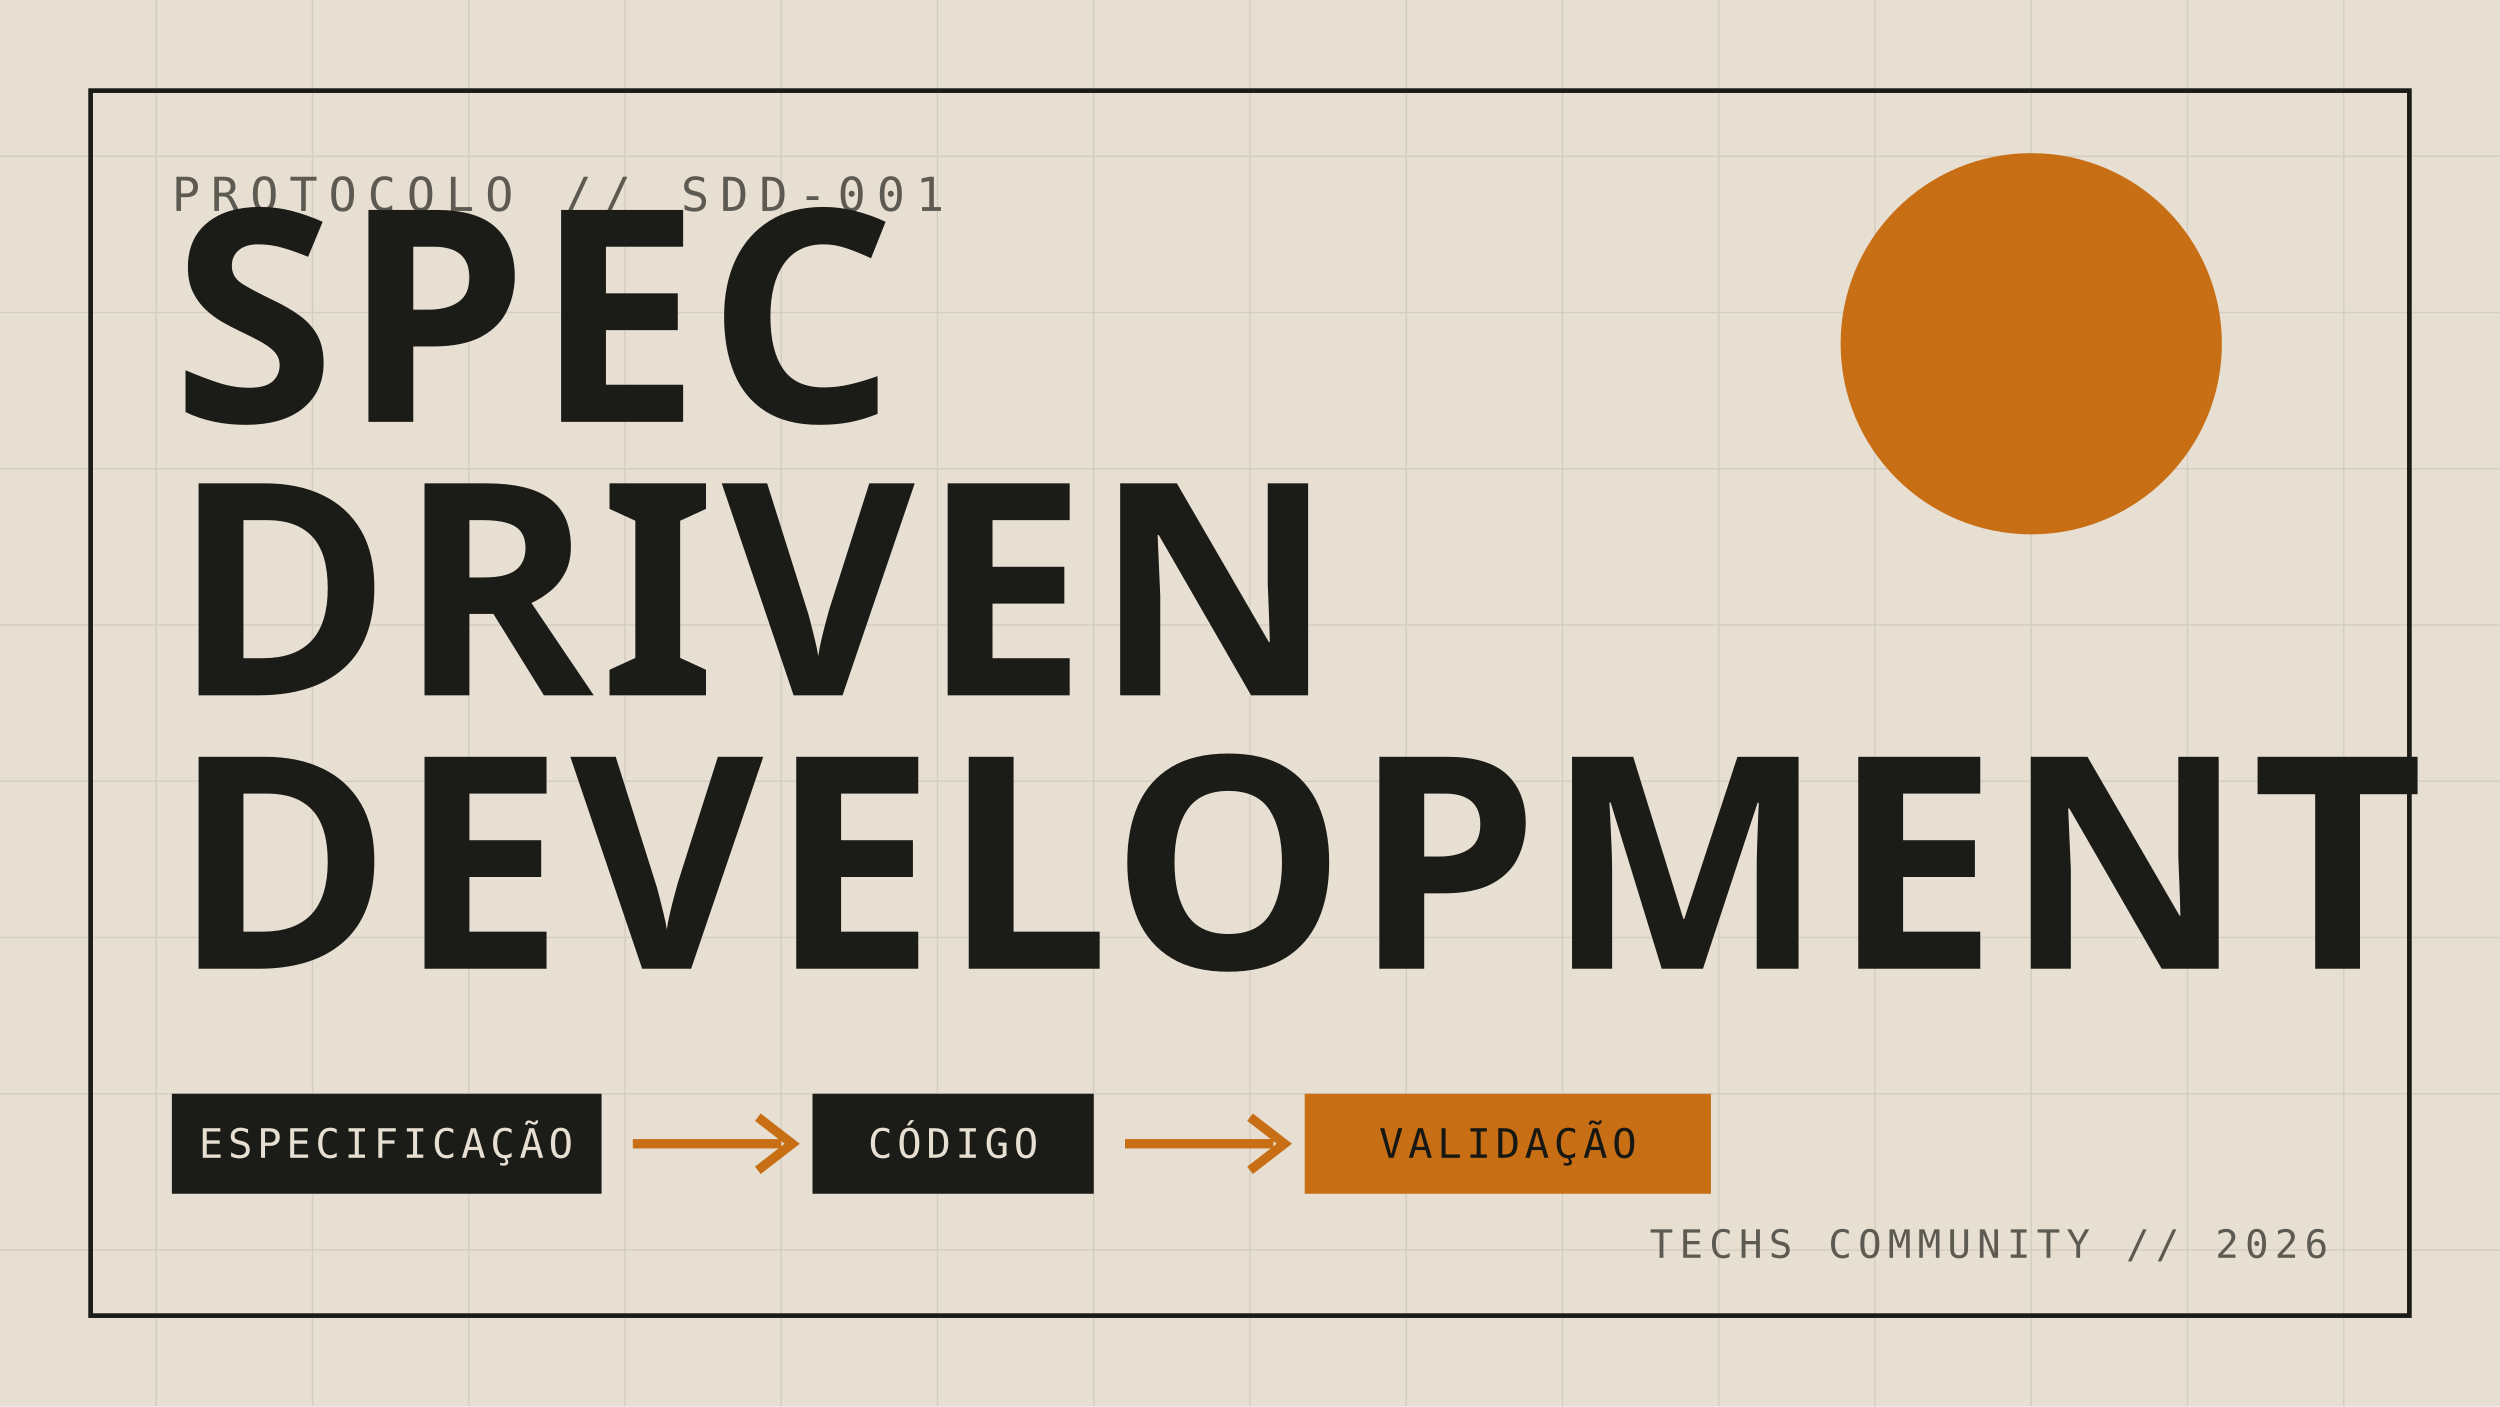
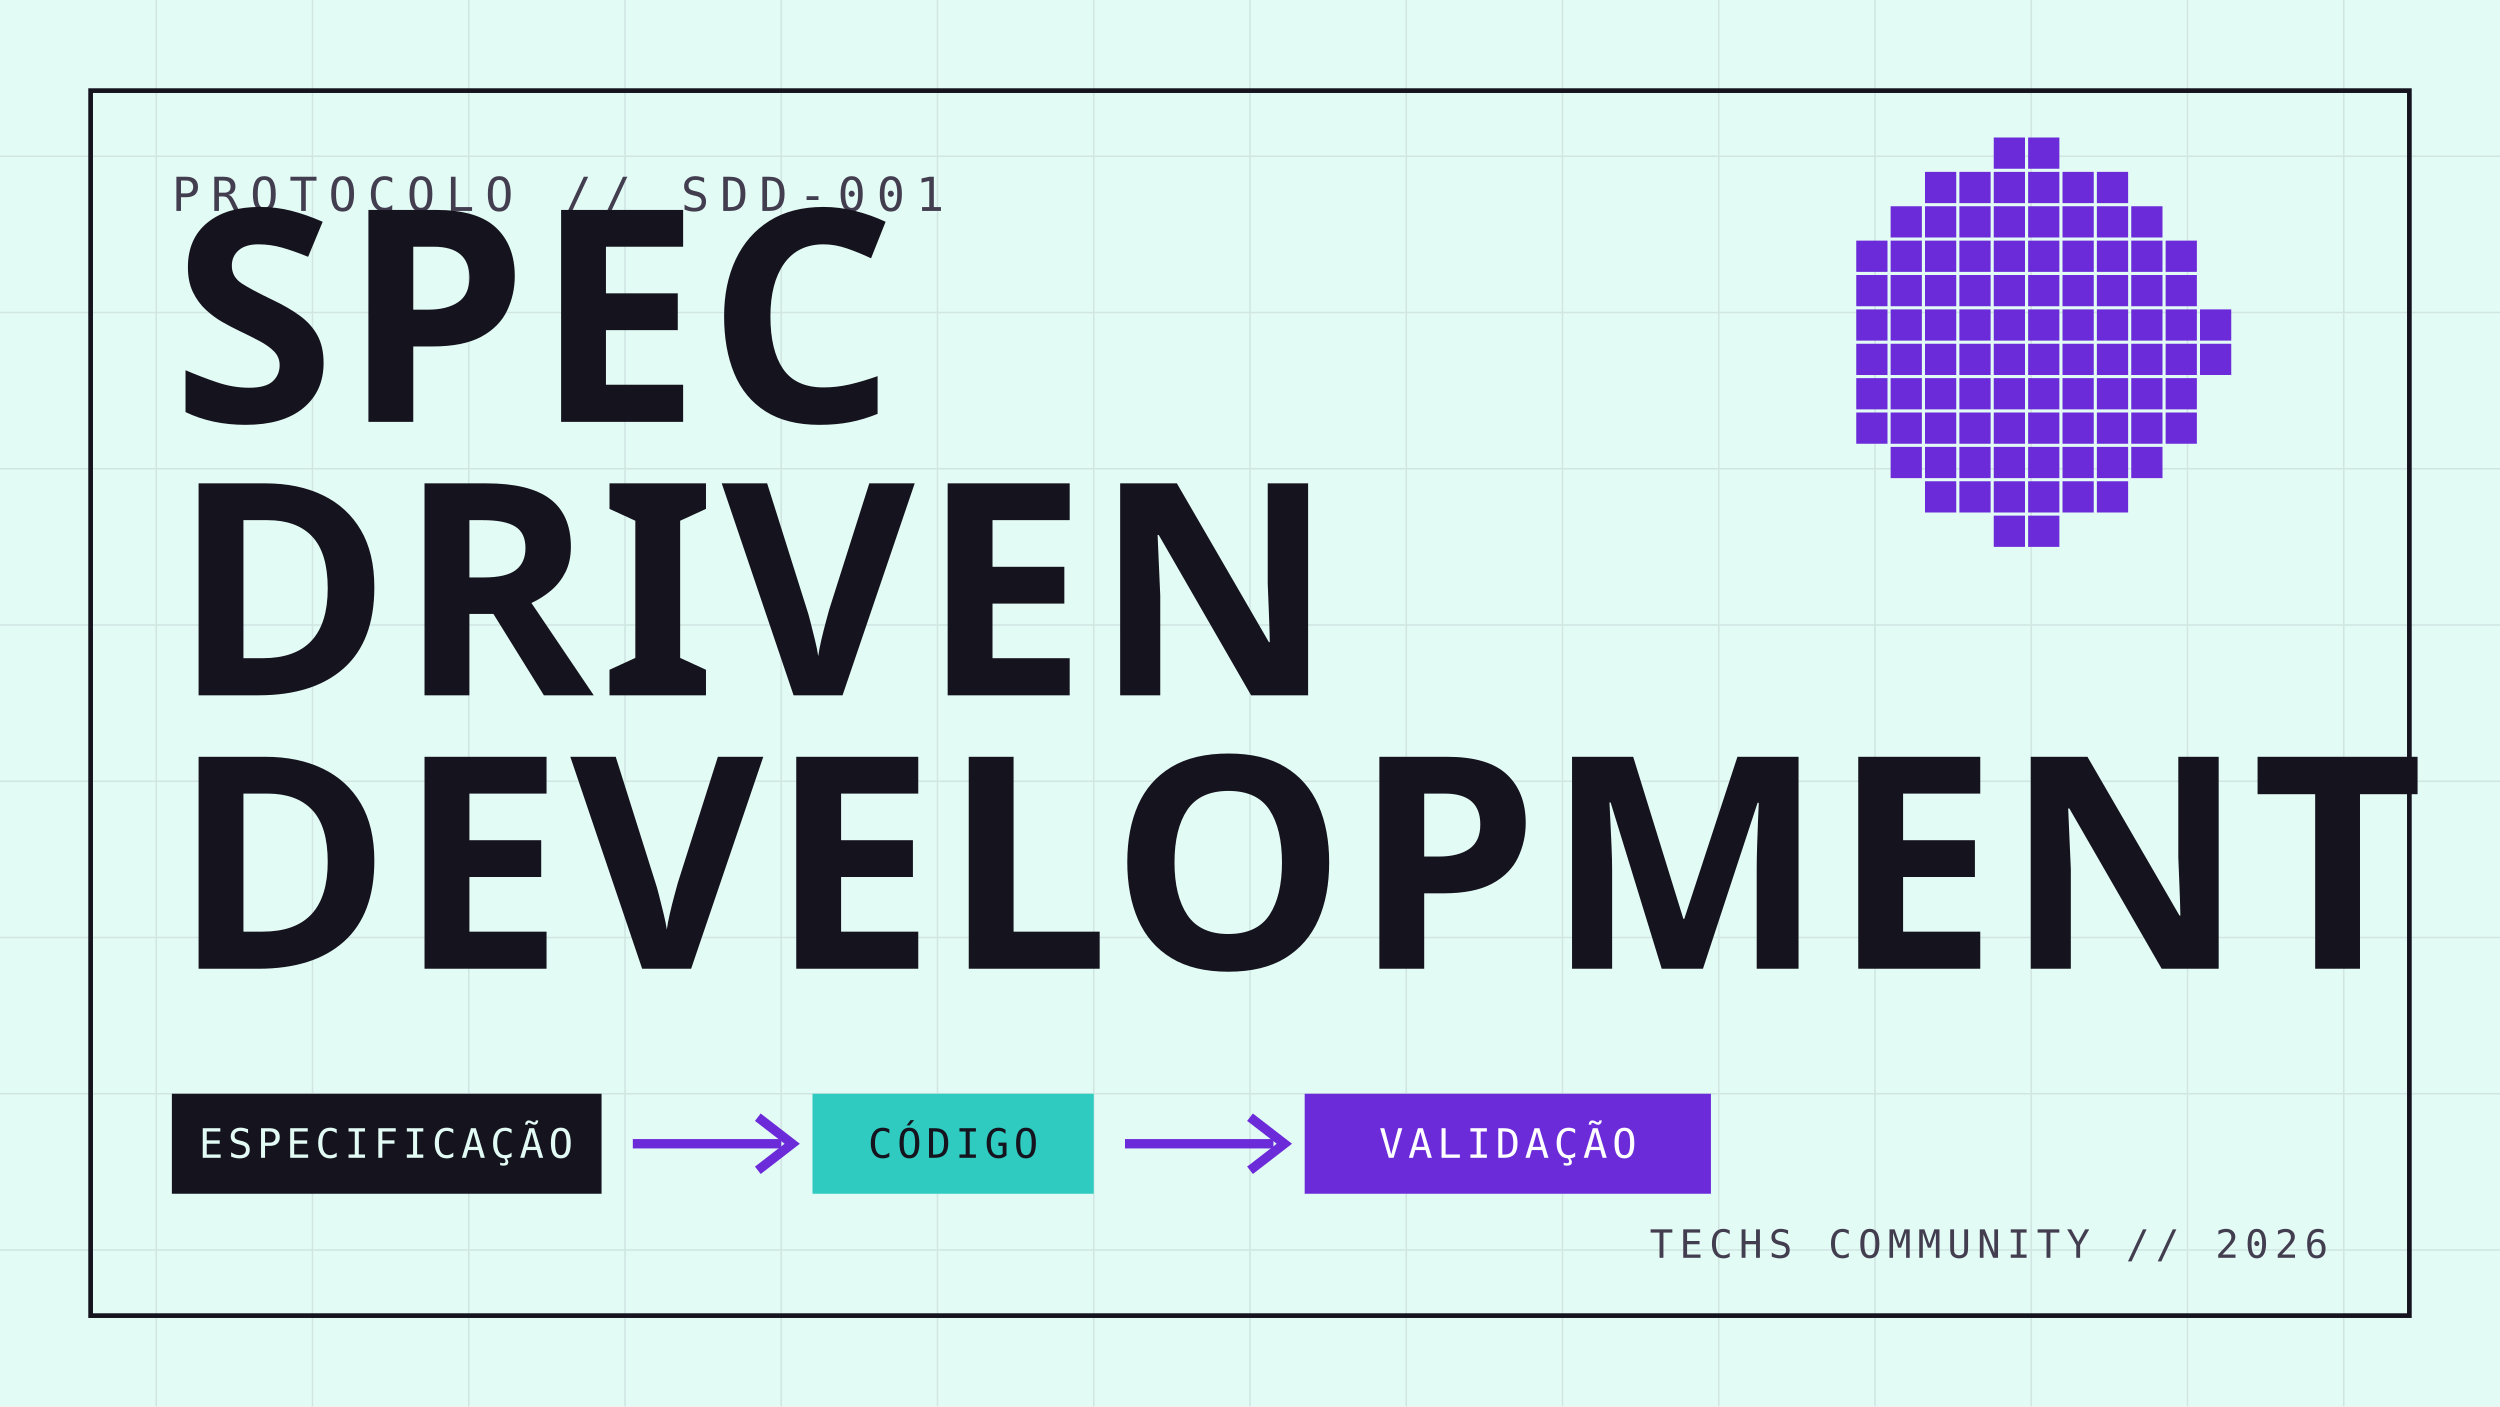
<svg xmlns="http://www.w3.org/2000/svg" viewBox="0 0 1600 900" width="1600" height="900" role="img">
-   <rect width="1600" height="900" fill="#e7e0d2" />
-   <g stroke="#1b1b18" stroke-width="1" opacity="0.09">
+   <rect width="1600" height="900" fill="#e3fbf5" />
+   <g stroke="#15131d" stroke-width="1" opacity="0.09">
    <path d="M0 100h1600M0 200h1600M0 300h1600M0 400h1600M0 500h1600M0 600h1600M0 700h1600M0 800h1600" />
    <path d="M100 0v900M200 0v900M300 0v900M400 0v900M500 0v900M600 0v900M700 0v900M800 0v900M900 0v900M1000 0v900M1100 0v900M1200 0v900M1300 0v900M1400 0v900M1500 0v900" />
  </g>
-   <rect x="58" y="58" width="1484" height="784" fill="none" stroke="#1b1b18" stroke-width="3" />
-   <circle cx="1300" cy="220" r="122" fill="#c86f16" />
-   <text x="110" y="135" font-family="monospace" font-size="30" letter-spacing="7" fill="#5d5a52">PROTOCOLO // SDD-001</text>
-   <text x="110" y="270" font-family="Arial Narrow, sans-serif" font-size="190" font-weight="900" letter-spacing="4" fill="#1b1b18">SPEC</text>
-   <text x="110" y="445" font-family="Arial Narrow, sans-serif" font-size="190" font-weight="900" letter-spacing="4" fill="#1b1b18">DRIVEN</text>
-   <text x="110" y="620" font-family="Arial Narrow, sans-serif" font-size="190" font-weight="900" letter-spacing="4" fill="#1b1b18">DEVELOPMENT</text>
+   <rect x="58" y="58" width="1484" height="784" fill="none" stroke="#15131d" stroke-width="3" />
+   <g fill="#6c2bd9">
+     <rect x="1188" y="154" width="20" height="20" />
+     <rect x="1188" y="176" width="20" height="20" />
+     <rect x="1188" y="198" width="20" height="20" />
+     <rect x="1188" y="220" width="20" height="20" />
+     <rect x="1188" y="242" width="20" height="20" />
+     <rect x="1188" y="264" width="20" height="20" />
+     <rect x="1210" y="132" width="20" height="20" />
+     <rect x="1210" y="154" width="20" height="20" />
+     <rect x="1210" y="176" width="20" height="20" />
+     <rect x="1210" y="198" width="20" height="20" />
+     <rect x="1210" y="220" width="20" height="20" />
+     <rect x="1210" y="242" width="20" height="20" />
+     <rect x="1210" y="264" width="20" height="20" />
+     <rect x="1210" y="286" width="20" height="20" />
+     <rect x="1232" y="110" width="20" height="20" />
+     <rect x="1232" y="132" width="20" height="20" />
+     <rect x="1232" y="154" width="20" height="20" />
+     <rect x="1232" y="176" width="20" height="20" />
+     <rect x="1232" y="198" width="20" height="20" />
+     <rect x="1232" y="220" width="20" height="20" />
+     <rect x="1232" y="242" width="20" height="20" />
+     <rect x="1232" y="264" width="20" height="20" />
+     <rect x="1232" y="286" width="20" height="20" />
+     <rect x="1232" y="308" width="20" height="20" />
+     <rect x="1254" y="110" width="20" height="20" />
+     <rect x="1254" y="132" width="20" height="20" />
+     <rect x="1254" y="154" width="20" height="20" />
+     <rect x="1254" y="176" width="20" height="20" />
+     <rect x="1254" y="198" width="20" height="20" />
+     <rect x="1254" y="220" width="20" height="20" />
+     <rect x="1254" y="242" width="20" height="20" />
+     <rect x="1254" y="264" width="20" height="20" />
+     <rect x="1254" y="286" width="20" height="20" />
+     <rect x="1254" y="308" width="20" height="20" />
+     <rect x="1276" y="88" width="20" height="20" />
+     <rect x="1276" y="110" width="20" height="20" />
+     <rect x="1276" y="132" width="20" height="20" />
+     <rect x="1276" y="154" width="20" height="20" />
+     <rect x="1276" y="176" width="20" height="20" />
+     <rect x="1276" y="198" width="20" height="20" />
+     <rect x="1276" y="220" width="20" height="20" />
+     <rect x="1276" y="242" width="20" height="20" />
+     <rect x="1276" y="264" width="20" height="20" />
+     <rect x="1276" y="286" width="20" height="20" />
+     <rect x="1276" y="308" width="20" height="20" />
+     <rect x="1276" y="330" width="20" height="20" />
+     <rect x="1298" y="88" width="20" height="20" />
+     <rect x="1298" y="110" width="20" height="20" />
+     <rect x="1298" y="132" width="20" height="20" />
+     <rect x="1298" y="154" width="20" height="20" />
+     <rect x="1298" y="176" width="20" height="20" />
+     <rect x="1298" y="198" width="20" height="20" />
+     <rect x="1298" y="220" width="20" height="20" />
+     <rect x="1298" y="242" width="20" height="20" />
+     <rect x="1298" y="264" width="20" height="20" />
+     <rect x="1298" y="286" width="20" height="20" />
+     <rect x="1298" y="308" width="20" height="20" />
+     <rect x="1298" y="330" width="20" height="20" />
+     <rect x="1320" y="110" width="20" height="20" />
+     <rect x="1320" y="132" width="20" height="20" />
+     <rect x="1320" y="154" width="20" height="20" />
+     <rect x="1320" y="176" width="20" height="20" />
+     <rect x="1320" y="198" width="20" height="20" />
+     <rect x="1320" y="220" width="20" height="20" />
+     <rect x="1320" y="242" width="20" height="20" />
+     <rect x="1320" y="264" width="20" height="20" />
+     <rect x="1320" y="286" width="20" height="20" />
+     <rect x="1320" y="308" width="20" height="20" />
+     <rect x="1342" y="110" width="20" height="20" />
+     <rect x="1342" y="132" width="20" height="20" />
+     <rect x="1342" y="154" width="20" height="20" />
+     <rect x="1342" y="176" width="20" height="20" />
+     <rect x="1342" y="198" width="20" height="20" />
+     <rect x="1342" y="220" width="20" height="20" />
+     <rect x="1342" y="242" width="20" height="20" />
+     <rect x="1342" y="264" width="20" height="20" />
+     <rect x="1342" y="286" width="20" height="20" />
+     <rect x="1342" y="308" width="20" height="20" />
+     <rect x="1364" y="132" width="20" height="20" />
+     <rect x="1364" y="154" width="20" height="20" />
+     <rect x="1364" y="176" width="20" height="20" />
+     <rect x="1364" y="198" width="20" height="20" />
+     <rect x="1364" y="220" width="20" height="20" />
+     <rect x="1364" y="242" width="20" height="20" />
+     <rect x="1364" y="264" width="20" height="20" />
+     <rect x="1364" y="286" width="20" height="20" />
+     <rect x="1386" y="154" width="20" height="20" />
+     <rect x="1386" y="176" width="20" height="20" />
+     <rect x="1386" y="198" width="20" height="20" />
+     <rect x="1386" y="220" width="20" height="20" />
+     <rect x="1386" y="242" width="20" height="20" />
+     <rect x="1386" y="264" width="20" height="20" />
+     <rect x="1408" y="198" width="20" height="20" />
+     <rect x="1408" y="220" width="20" height="20" />
+   </g>
+   <text x="110" y="135" font-family="monospace" font-size="30" letter-spacing="7" fill="#433d50">PROTOCOLO // SDD-001</text>
+   <text x="110" y="270" font-family="Arial Narrow, sans-serif" font-size="190" font-weight="900" letter-spacing="4" fill="#15131d">SPEC</text>
+   <text x="110" y="445" font-family="Arial Narrow, sans-serif" font-size="190" font-weight="900" letter-spacing="4" fill="#15131d">DRIVEN</text>
+   <text x="110" y="620" font-family="Arial Narrow, sans-serif" font-size="190" font-weight="900" letter-spacing="4" fill="#15131d">DEVELOPMENT</text>
  <g transform="translate(110 700)" font-family="monospace" font-size="26" letter-spacing="3">
-     <rect width="275" height="64" fill="#1b1b18" />
-     <text x="137" y="41" text-anchor="middle" fill="#e7e0d2">ESPECIFICAÇÃO</text>
-     <path d="M295 32h95" stroke="#c86f16" stroke-width="6" />
-     <path d="m375 15 22 17-22 17" fill="none" stroke="#c86f16" stroke-width="6" />
-     <rect x="410" width="180" height="64" fill="#1b1b18" />
-     <text x="500" y="41" text-anchor="middle" fill="#e7e0d2">CÓDIGO</text>
-     <path d="M610 32h95" stroke="#c86f16" stroke-width="6" />
-     <path d="m690 15 22 17-22 17" fill="none" stroke="#c86f16" stroke-width="6" />
-     <rect x="725" width="260" height="64" fill="#c86f16" />
-     <text x="855" y="41" text-anchor="middle" fill="#171713">VALIDAÇÃO</text>
+     <rect width="275" height="64" fill="#15131d" />
+     <text x="137" y="41" text-anchor="middle" fill="#e3fbf5">ESPECIFICAÇÃO</text>
+     <path d="M295 32h95" stroke="#6c2bd9" stroke-width="6" />
+     <path d="m375 15 22 17-22 17" fill="none" stroke="#6c2bd9" stroke-width="6" />
+     <rect x="410" width="180" height="64" fill="#2fcbc0" />
+     <text x="500" y="41" text-anchor="middle" fill="#15131d">CÓDIGO</text>
+     <path d="M610 32h95" stroke="#6c2bd9" stroke-width="6" />
+     <path d="m690 15 22 17-22 17" fill="none" stroke="#6c2bd9" stroke-width="6" />
+     <rect x="725" width="260" height="64" fill="#6c2bd9" />
+     <text x="855" y="41" text-anchor="middle" fill="#ffffff">VALIDAÇÃO</text>
  </g>
-   <text x="1490" y="805" text-anchor="end" font-family="monospace" font-size="25" letter-spacing="4" fill="#5d5a52">TECHS COMMUNITY // 2026</text>
+   <text x="1490" y="805" text-anchor="end" font-family="monospace" font-size="25" letter-spacing="4" fill="#433d50">TECHS COMMUNITY // 2026</text>
</svg>
